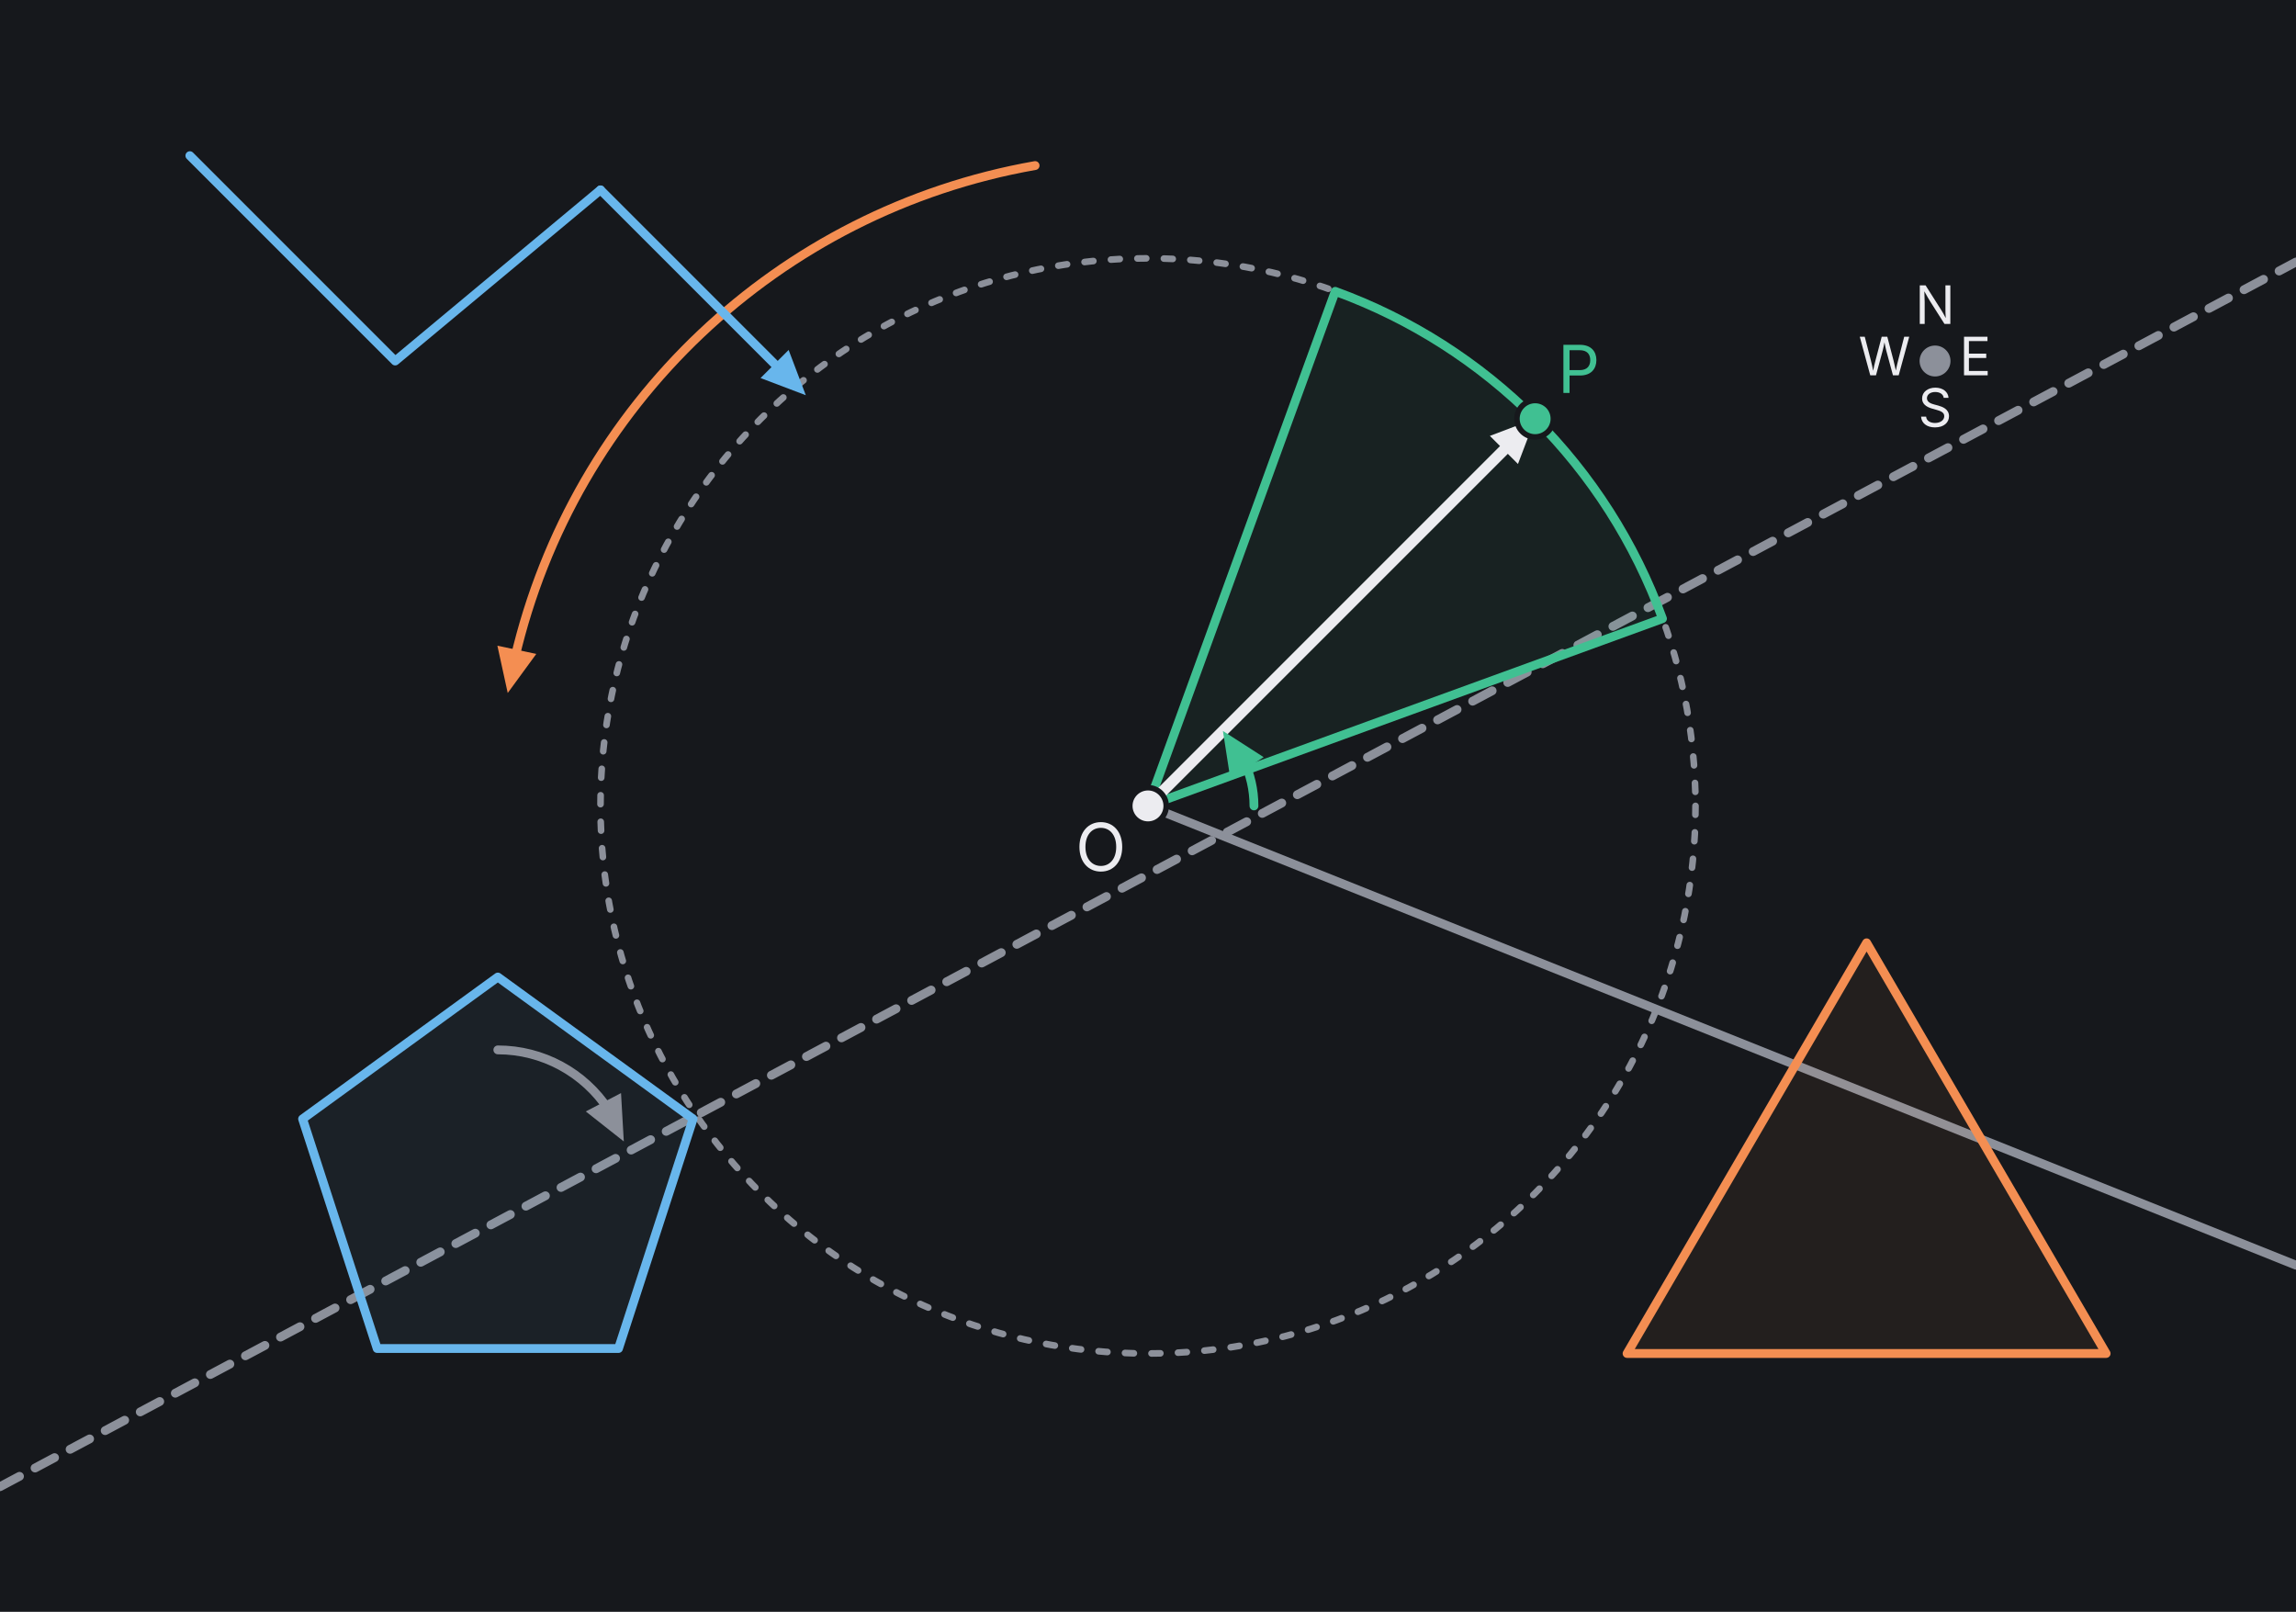
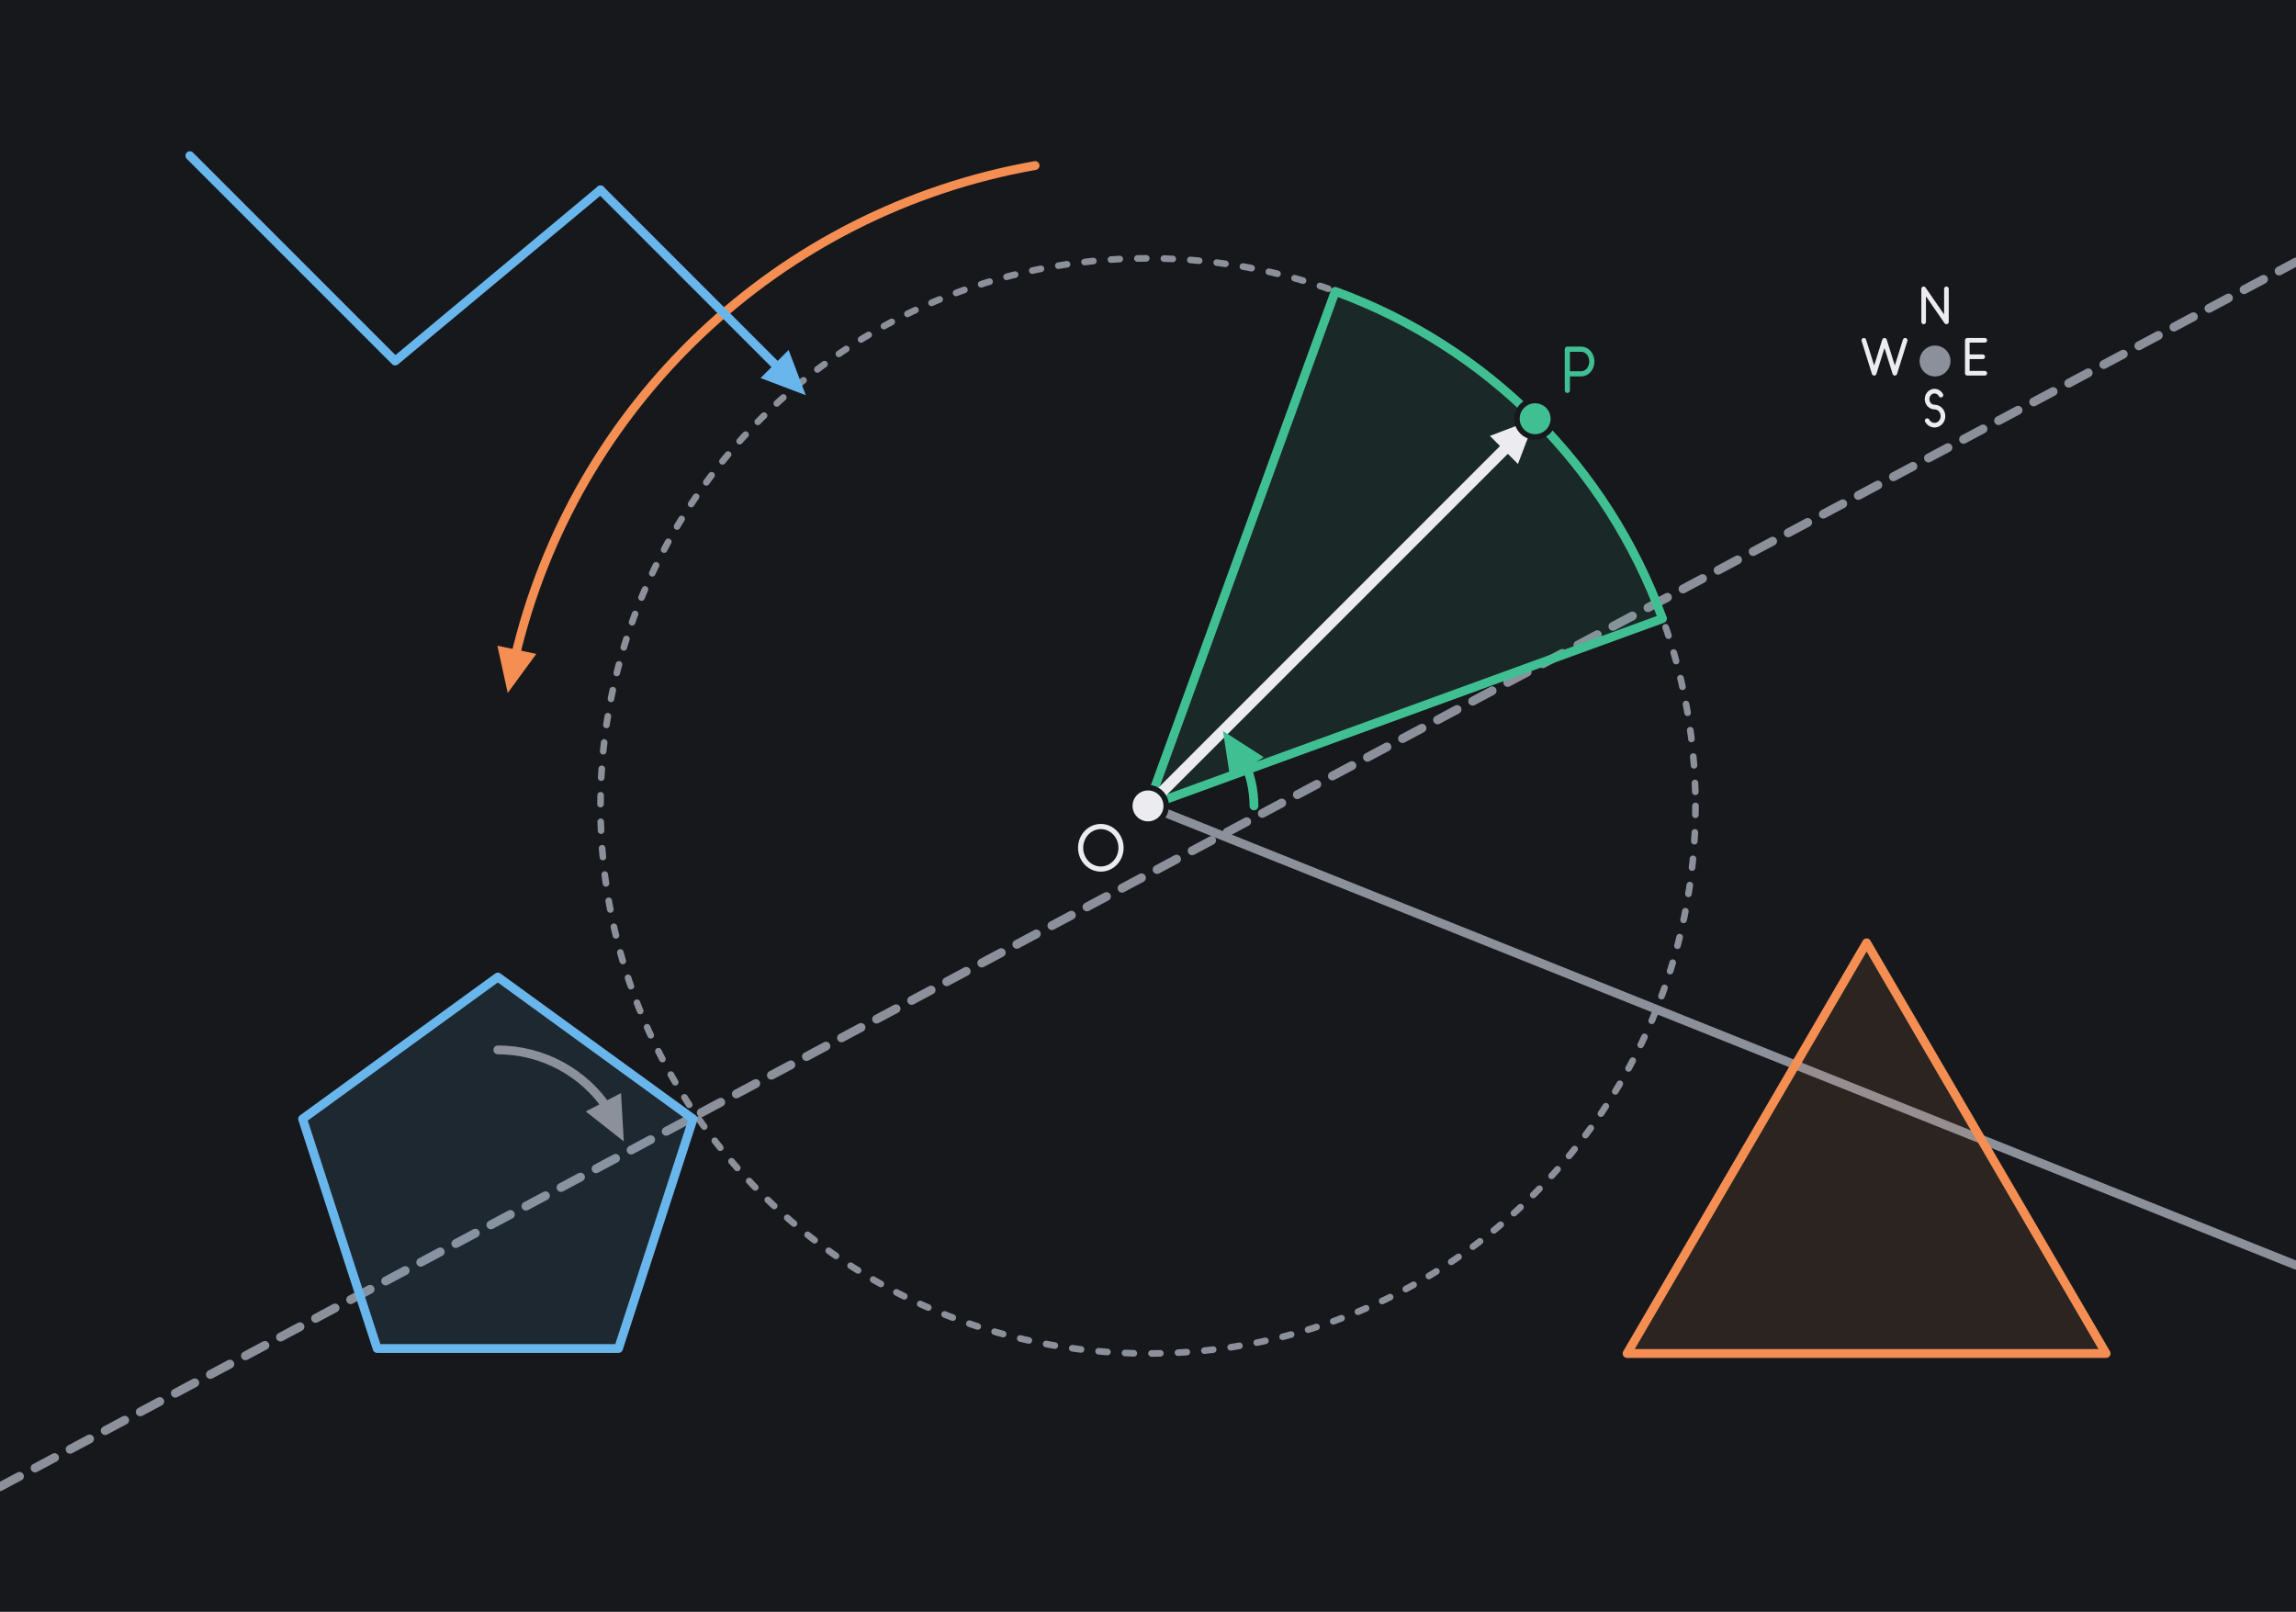
<svg xmlns="http://www.w3.org/2000/svg" width="520" height="365" viewBox="0 0 520 365">
  <g>
    <path d="M0 0 L520 0 L520 365 L0 365 Z" fill="#16181c" />
    <path d="M0 336.67 L520 59.33" fill="none" stroke="#8c909a" stroke-width="2" stroke-linecap="round" stroke-linejoin="round" stroke-dasharray="5 4" />
    <path d="M260 182.5 L520 286.5" fill="none" stroke="#8c909a" stroke-width="2" stroke-linecap="round" stroke-linejoin="round" />
    <path d="M384 182.5 C384 250.98 328.48 306.5 260 306.5 C191.52 306.5 136 250.98 136 182.5 C136 114.02 191.52 58.5 260 58.5 C328.48 58.5 384 114.02 384 182.5 Z" fill="none" stroke="#8c909a" stroke-width="1.5" stroke-linecap="round" stroke-linejoin="round" stroke-dasharray="2 4" />
-     <path d="M260 182.5 L376.52 140.09 C363.99 105.65 336.85 78.51 302.41 65.98 Z" fill="#40c092" fill-opacity="0.059" stroke="#40c092" stroke-width="2" stroke-linecap="round" stroke-linejoin="round" />
+     <path d="M260 182.5 L376.52 140.09 C363.99 105.65 336.85 78.51 302.41 65.98 Z" fill="#40c092" fill-opacity="0.102" stroke="#40c092" stroke-width="2" stroke-linecap="round" stroke-linejoin="round" />
    <path d="M234.43 37.49 C176.34 47.73 129.97 91.65 116.59 149.09" fill="none" stroke="#f48e52" stroke-width="2" stroke-linecap="round" stroke-linejoin="round" />
    <path d="M114.99 156.93 L112.65 146.22 L121.46 148.08 Z" fill="#f48e52" />
-     <path d="M112.75 221.25 L68.53 253.38 L85.42 305.37 L140.08 305.37 L156.97 253.38 Z" fill="#68b6ec" fill-opacity="0.059" stroke="#68b6ec" stroke-width="2" stroke-linecap="round" stroke-linejoin="round" />
-     <path d="M368.5 306.5 L477 306.5 L422.75 213.5 Z" fill="#f48e52" fill-opacity="0.059" stroke="#f48e52" stroke-width="2" stroke-linecap="round" stroke-linejoin="round" />
+     <path d="M112.75 221.25 L68.53 253.38 L85.42 305.37 L140.08 305.37 L156.97 253.38 Z" fill="#68b6ec" fill-opacity="0.102" stroke="#68b6ec" stroke-width="2" stroke-linecap="round" stroke-linejoin="round" />
+     <path d="M368.5 306.5 L477 306.5 L422.75 213.5 Z" fill="#f48e52" fill-opacity="0.102" stroke="#f48e52" stroke-width="2" stroke-linecap="round" stroke-linejoin="round" />
    <path d="M43 35.25 L89.5 81.75 L136 43" fill="none" stroke="#68b6ec" stroke-width="2" stroke-linecap="round" stroke-linejoin="round" />
    <path d="M136 43 L176.84 83.84" fill="none" stroke="#68b6ec" stroke-width="2" stroke-linecap="round" stroke-linejoin="round" />
    <path d="M182.5 89.5 L172.25 85.61 L178.61 79.25 Z" fill="#68b6ec" />
    <path d="M260 182.5 L342.02 100.48" fill="none" stroke="#ececf0" stroke-width="2.5" stroke-linecap="round" stroke-linejoin="round" />
    <path d="M347.68 94.82 L343.79 105.07 L337.43 98.71 Z" fill="#ececf0" />
    <path d="M284 182.5 C284 178.87 283.18 175.28 281.59 172.02" fill="none" stroke="#40c092" stroke-width="2" stroke-linecap="round" stroke-linejoin="round" />
    <path d="M276.97 165.53 L286.2 171.46 L278.65 176.37 Z" fill="#40c092" />
    <path d="M112.75 237.75 C122.86 237.75 132.28 242.84 137.83 251.29" fill="none" stroke="#8c909a" stroke-width="2" stroke-linecap="round" stroke-linejoin="round" />
    <path d="M141.28 258.48 L132.67 251.69 L140.65 247.53 Z" fill="#8c909a" />
    <path d="M264.75 182.5 C264.75 185.12 262.62 187.25 260 187.25 C257.38 187.25 255.25 185.12 255.25 182.5 C255.25 179.88 257.38 177.75 260 177.75 C262.62 177.75 264.75 179.88 264.75 182.5 Z" fill="#16181c" />
    <path d="M263.5 182.5 C263.5 184.43 261.93 186 260 186 C258.07 186 256.5 184.43 256.5 182.5 C256.5 180.57 258.07 179 260 179 C261.93 179 263.5 180.57 263.5 182.5 Z" fill="#ececf0" />
    <g>
      <path d="M352.43 94.82 C352.43 97.44 350.3 99.57 347.68 99.57 C345.06 99.57 342.93 97.44 342.93 94.82 C342.93 92.2 345.06 90.07 347.68 90.07 C350.3 90.07 352.43 92.2 352.43 94.82 Z" fill="#16181c" />
      <path d="M351.18 94.82 C351.18 96.75 349.61 98.32 347.68 98.32 C345.75 98.32 344.18 96.75 344.18 94.82 C344.18 92.89 345.75 91.32 347.68 91.32 C349.61 91.32 351.18 92.89 351.18 94.82 Z" fill="#40c092" />
    </g>
-     <text x="438.25" y="73.35" font-size="12" fill="#ececf0" text-anchor="middle" font-family="Inter, &quot;Helvetica Neue&quot;, Helvetica, Arial, sans-serif">N</text>
-     <text x="438.25" y="96.63" font-size="12" fill="#ececf0" text-anchor="middle" font-family="Inter, &quot;Helvetica Neue&quot;, Helvetica, Arial, sans-serif">S</text>
-     <text x="447.358" y="84.99" font-size="12" fill="#ececf0" text-anchor="middle" font-family="Inter, &quot;Helvetica Neue&quot;, Helvetica, Arial, sans-serif">E</text>
-     <text x="426.802" y="84.99" font-size="12" fill="#ececf0" text-anchor="middle" font-family="Inter, &quot;Helvetica Neue&quot;, Helvetica, Arial, sans-serif">W</text>
+     <path d="M435.67 72.882 L435.67 65.418 L440.83 72.882 L440.83 65.418" fill="none" stroke="#ececf0" stroke-width="1.05" stroke-linecap="round" stroke-linejoin="round" />
+     <path d="M439.585 89.478 C439.177 88.722 438.322 88.388 437.555 88.687 C436.789 88.985 436.334 89.83 436.476 90.691 C436.617 91.551 437.315 92.178 438.13 92.178 C439.062 92.178 439.859 92.893 440.021 93.874 C440.183 94.854 439.662 95.818 438.787 96.158 C437.911 96.499 436.933 96.118 436.467 95.256" fill="none" stroke="#ececf0" stroke-width="1.05" stroke-linecap="round" stroke-linejoin="round" />
+     <path d="M449.518 77.058 L445.558 77.058 L445.558 84.522 L449.518 84.522 M445.558 80.79 L449.038 80.79" fill="none" stroke="#ececf0" stroke-width="1.05" stroke-linecap="round" stroke-linejoin="round" />
+     <path d="M422.122 77.058 L424.462 84.522 L426.802 77.058 L429.142 84.522 L431.482 77.058" fill="none" stroke="#ececf0" stroke-width="1.05" stroke-linecap="round" stroke-linejoin="round" />
    <path d="M443 81.75 C443 84.37 440.87 86.5 438.25 86.5 C435.63 86.5 433.5 84.37 433.5 81.75 C433.5 79.13 435.63 77 438.25 77 C440.87 77 443 79.13 443 81.75 Z" fill="#16181c" />
    <path d="M441.75 81.75 C441.75 83.68 440.18 85.25 438.25 85.25 C436.32 85.25 434.75 83.68 434.75 81.75 C434.75 79.82 436.32 78.25 438.25 78.25 C440.18 78.25 441.75 79.82 441.75 81.75 Z" fill="#8c909a" />
-     <text x="249.315" y="197.235" font-size="15" fill="#ececf0" text-anchor="middle" font-family="Inter, &quot;Helvetica Neue&quot;, Helvetica, Arial, sans-serif">O</text>
-     <text x="357.56" y="88.99" font-size="15" fill="#40c092" text-anchor="middle" font-family="Inter, &quot;Helvetica Neue&quot;, Helvetica, Arial, sans-serif">P</text>
+     <path d="M249.315 187.17 C251.842 187.17 253.89 189.326 253.89 191.985 C253.89 194.644 251.842 196.8 249.315 196.8 C246.788 196.8 244.74 194.644 244.74 191.985 C244.74 189.326 246.788 187.17 249.315 187.17 Z" fill="none" stroke="#ececf0" stroke-width="1.17" stroke-linecap="round" stroke-linejoin="round" />
+     <path d="M354.973 88.405 L354.973 79.075 M354.973 79.075 L358.123 79.075 C359.448 79.075 360.523 80.324 360.523 81.865 C360.523 83.406 359.448 84.655 358.123 84.655 L354.973 84.655" fill="none" stroke="#40c092" stroke-width="1.17" stroke-linecap="round" stroke-linejoin="round" />
  </g>
</svg>
